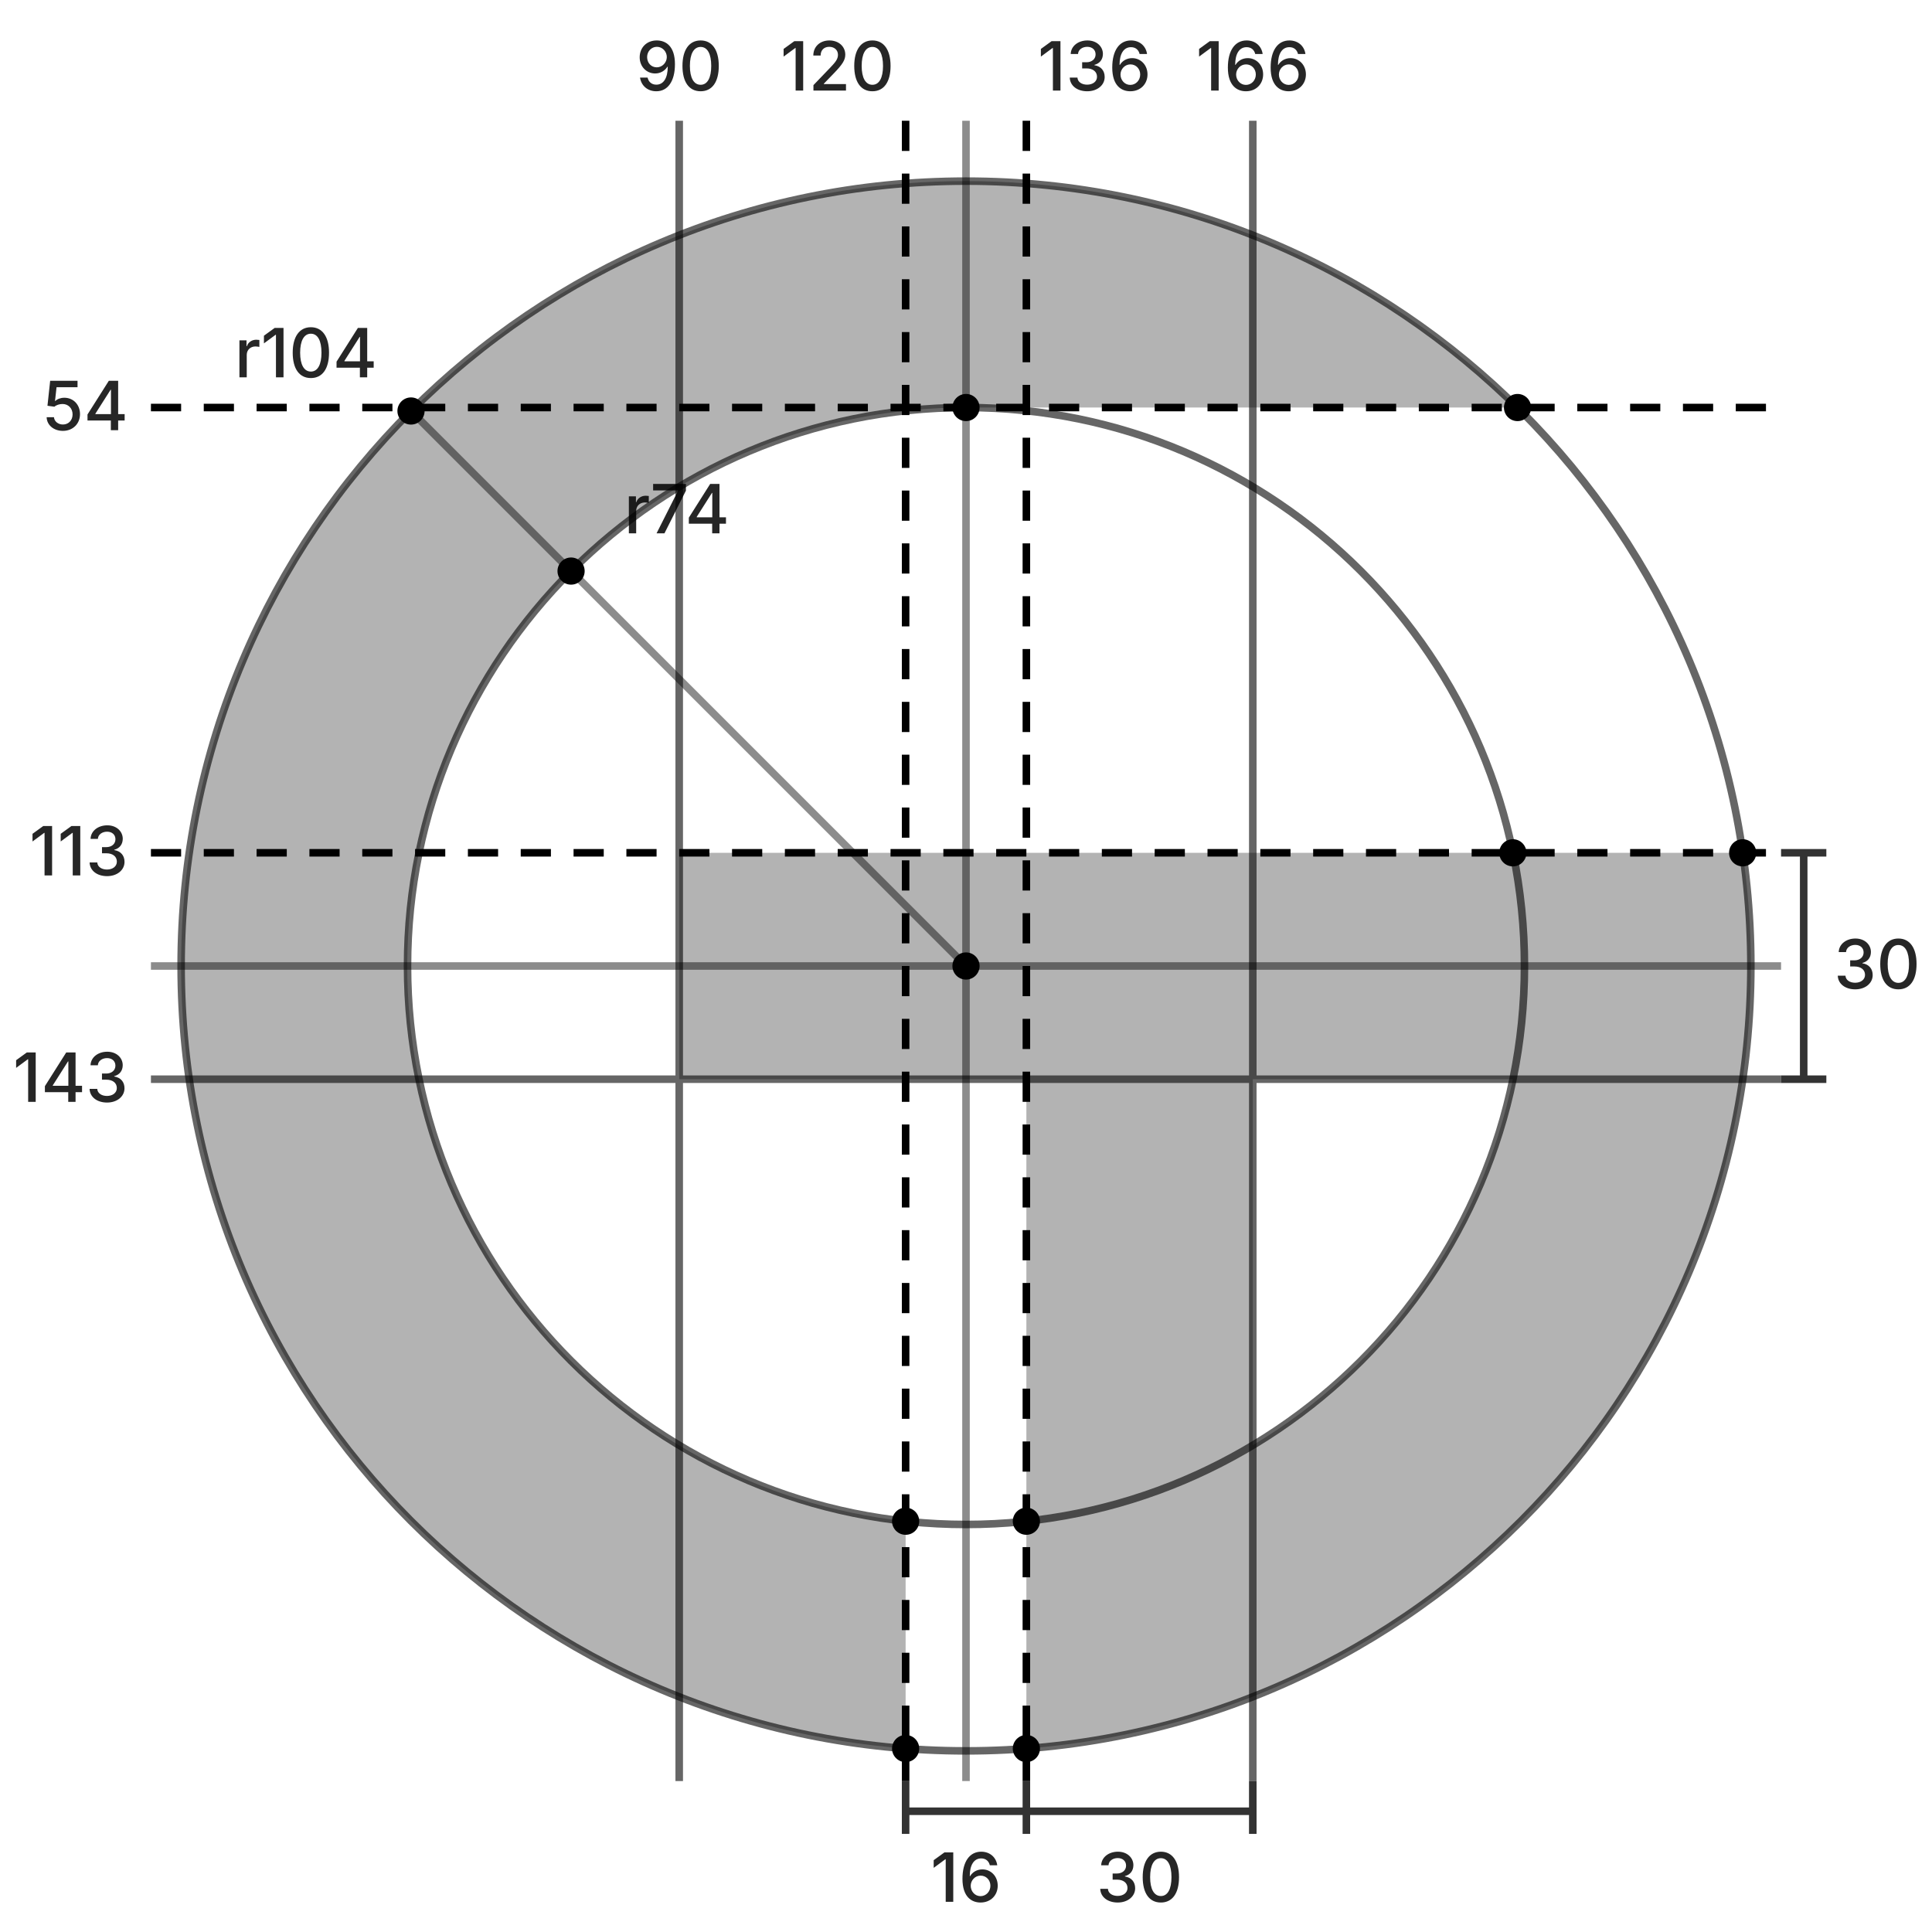
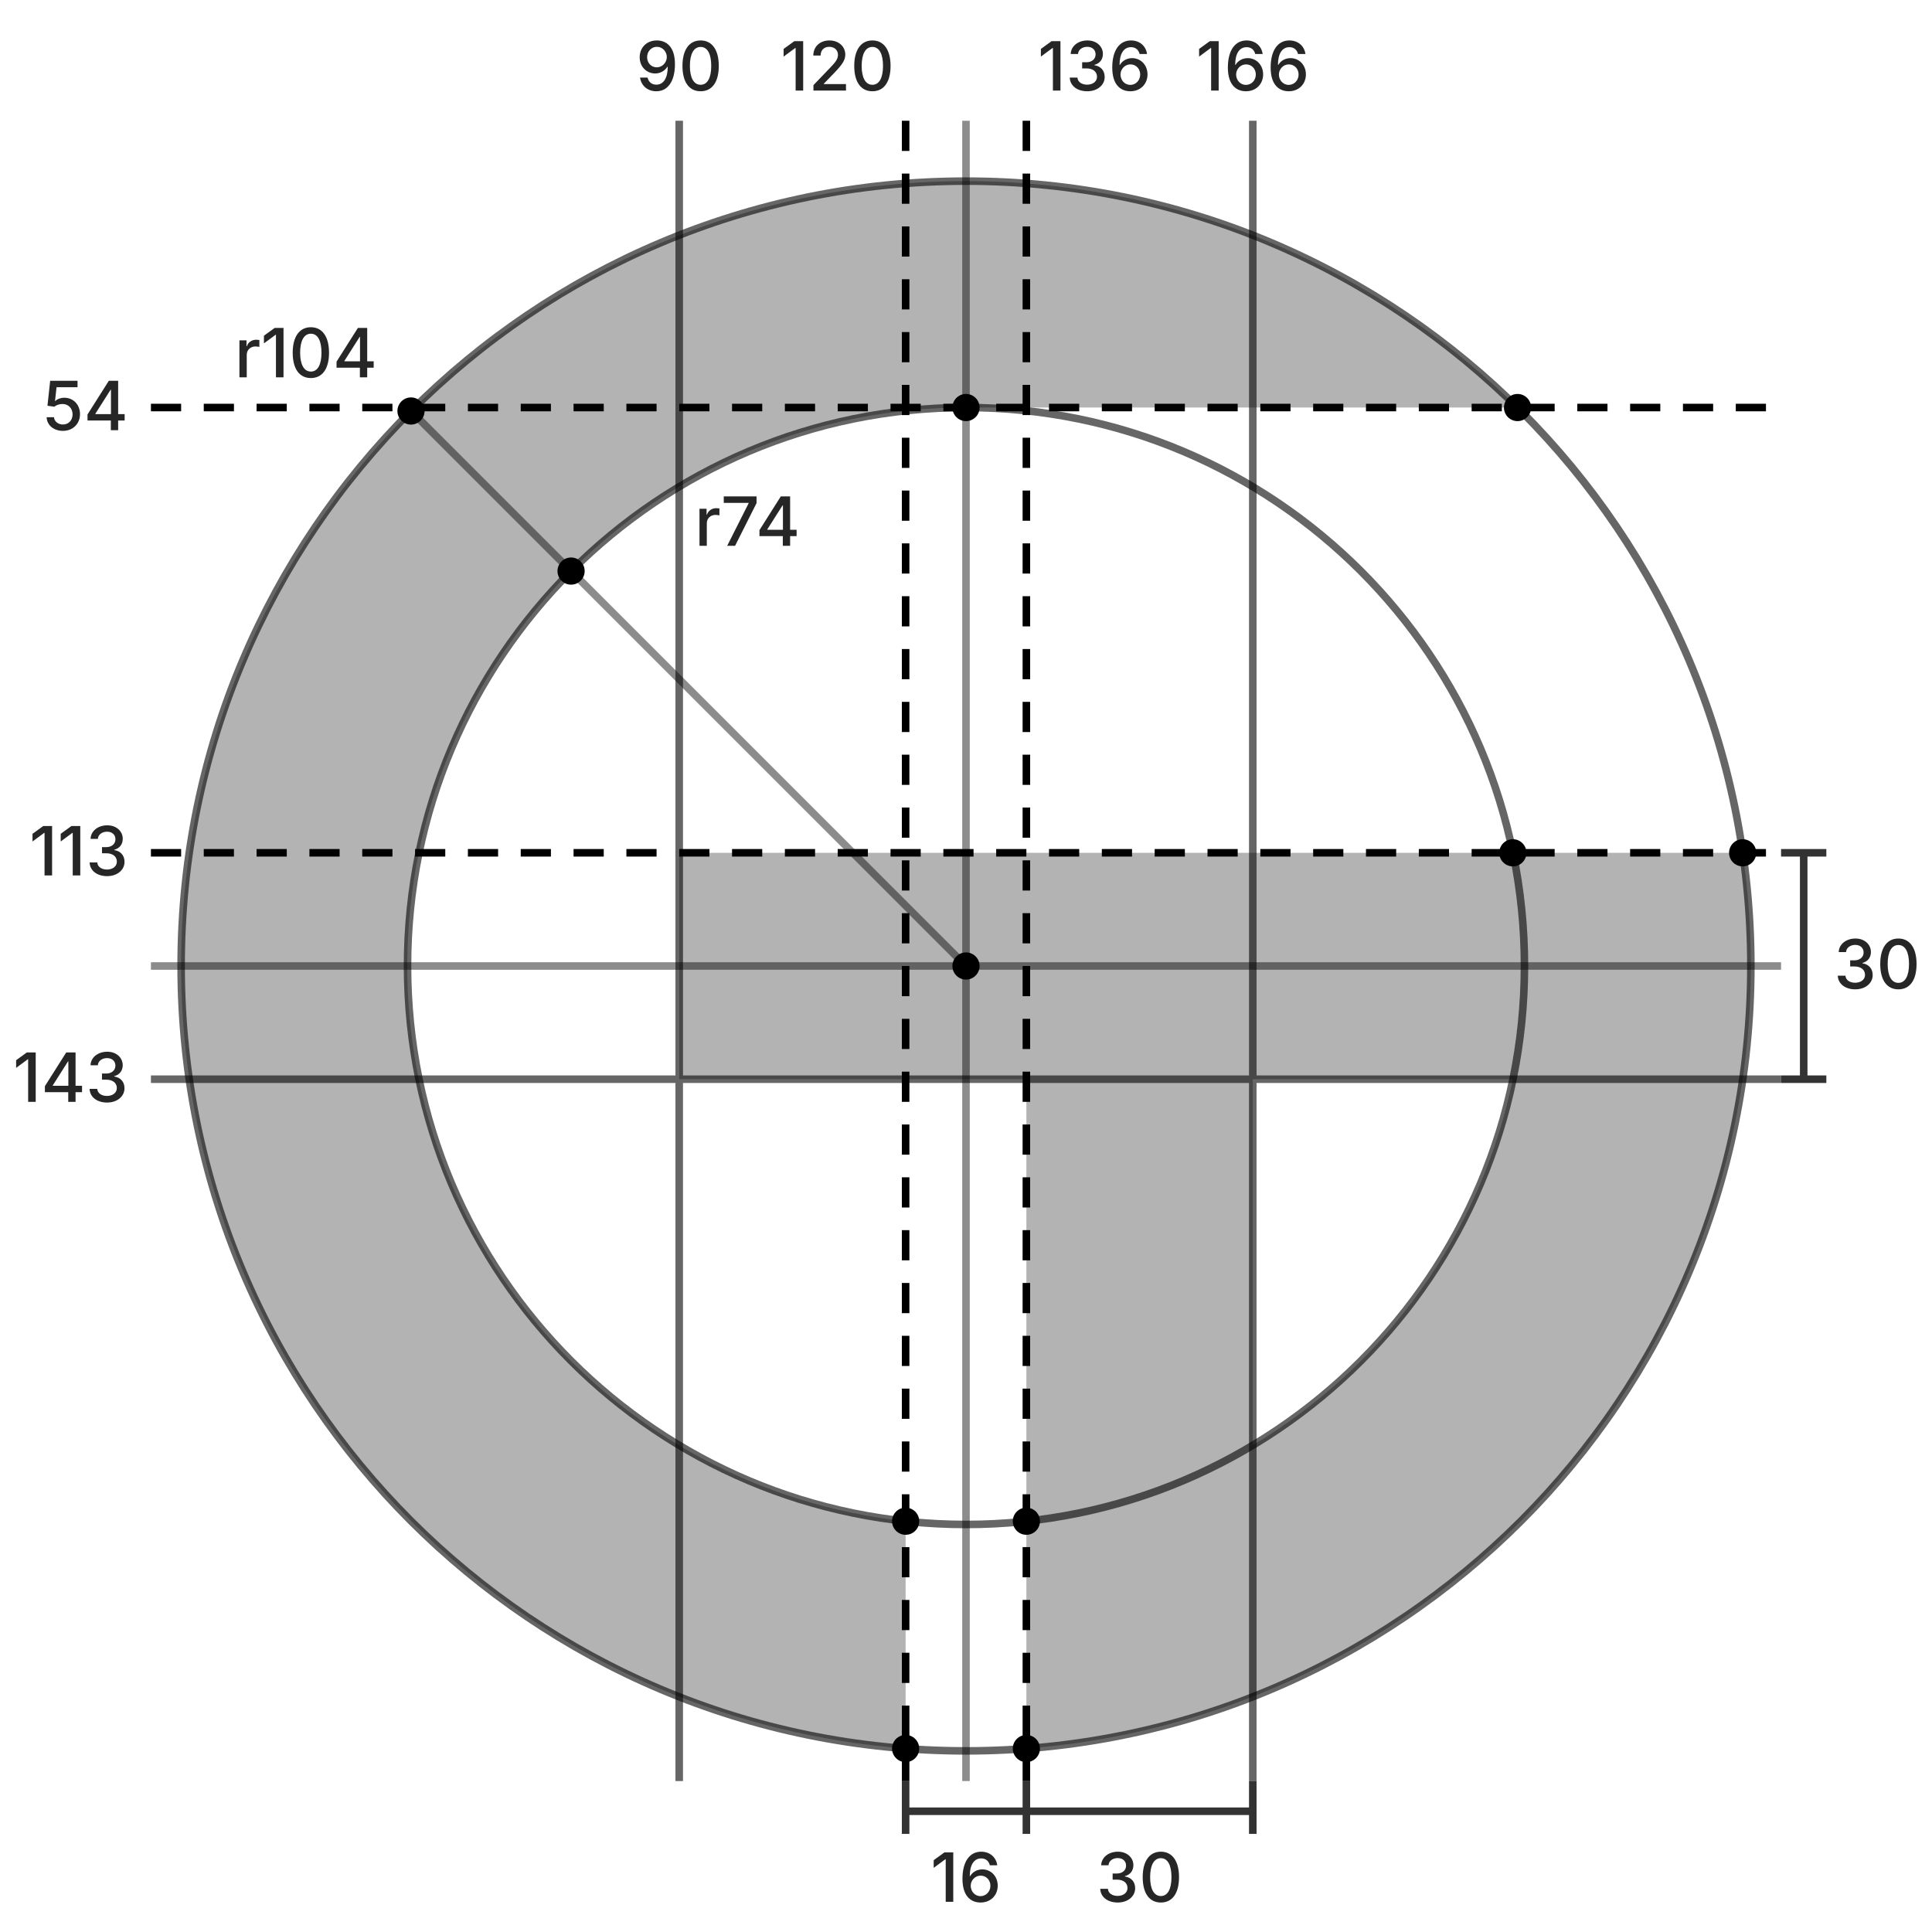
<svg xmlns="http://www.w3.org/2000/svg" viewBox="0 0 256 256" width="256" height="256" fill="currentColor" role="img" aria-label="closed-6 construction">
  <path opacity="0.3" fill-rule="evenodd" d="M201.08 54A104 104 0 1 0 120 231.69L120 201.57A74 74 0 0 1 128 54ZM136 231.69A104 104 0 0 0 230.91 113L90 113L90 143L136 143ZM166 143L200.46 143A74 74 0 0 1 166 191.5Z" />
  <g fill="none" stroke="currentColor" stroke-width="1">
    <circle cx="128" cy="128" r="104" opacity="0.6" vector-effect="non-scaling-stroke" />
    <circle cx="128" cy="128" r="74" opacity="0.6" vector-effect="non-scaling-stroke" />
    <path opacity="0.45" vector-effect="non-scaling-stroke" d="M128 16V236M20 128H236M128 128L54.46 54.46" />
    <path opacity="0.6" vector-effect="non-scaling-stroke" d="M90 16V236M166 16V236M20 143H236" />
    <path opacity="1" stroke-dasharray="4 3" vector-effect="non-scaling-stroke" d="M120 16V236M136 16V236M20 113H236M20 54H236" />
    <path opacity="0.8" vector-effect="non-scaling-stroke" d="M120 240H136M120 236V243M136 236V243M136 240H166M136 236V243M166 236V243M239 113V143M236 113H242M236 143H242" />
  </g>
  <g>
    <circle cx="128" cy="128" r="1.8" />
    <circle cx="54.46" cy="54.46" r="1.8" />
    <circle cx="75.67" cy="75.67" r="1.8" />
    <circle cx="120" cy="231.69" r="1.8" />
    <circle cx="136" cy="231.69" r="1.8" />
    <circle cx="120" cy="201.57" r="1.8" />
    <circle cx="136" cy="201.57" r="1.8" />
    <circle cx="201.08" cy="54" r="1.8" />
    <circle cx="128" cy="54" r="1.8" />
    <circle cx="230.91" cy="113" r="1.8" />
    <circle cx="200.46" cy="113" r="1.8" />
  </g>
  <g font-family="Inter, ui-sans-serif, system-ui, sans-serif" font-size="9" font-weight="500" opacity="0.85">
    <text x="90" y="12" text-anchor="middle">90</text>
    <text x="118.5" y="12" text-anchor="end">120</text>
    <text x="137.5" y="12" text-anchor="start">136</text>
    <text x="166" y="12" text-anchor="middle">166</text>
    <text x="17" y="57" text-anchor="end">54</text>
    <text x="17" y="116" text-anchor="end">113</text>
    <text x="17" y="146" text-anchor="end">143</text>
    <text x="128" y="252" text-anchor="middle">16</text>
    <text x="151" y="252" text-anchor="middle">30</text>
    <text x="243" y="131">30</text>
    <text x="50" y="50" text-anchor="end">r104</text>
-     <text x="82.67" y="70.67">r74</text>
+     <text x="92.03" y="72.32">r74</text>
  </g>
</svg>
